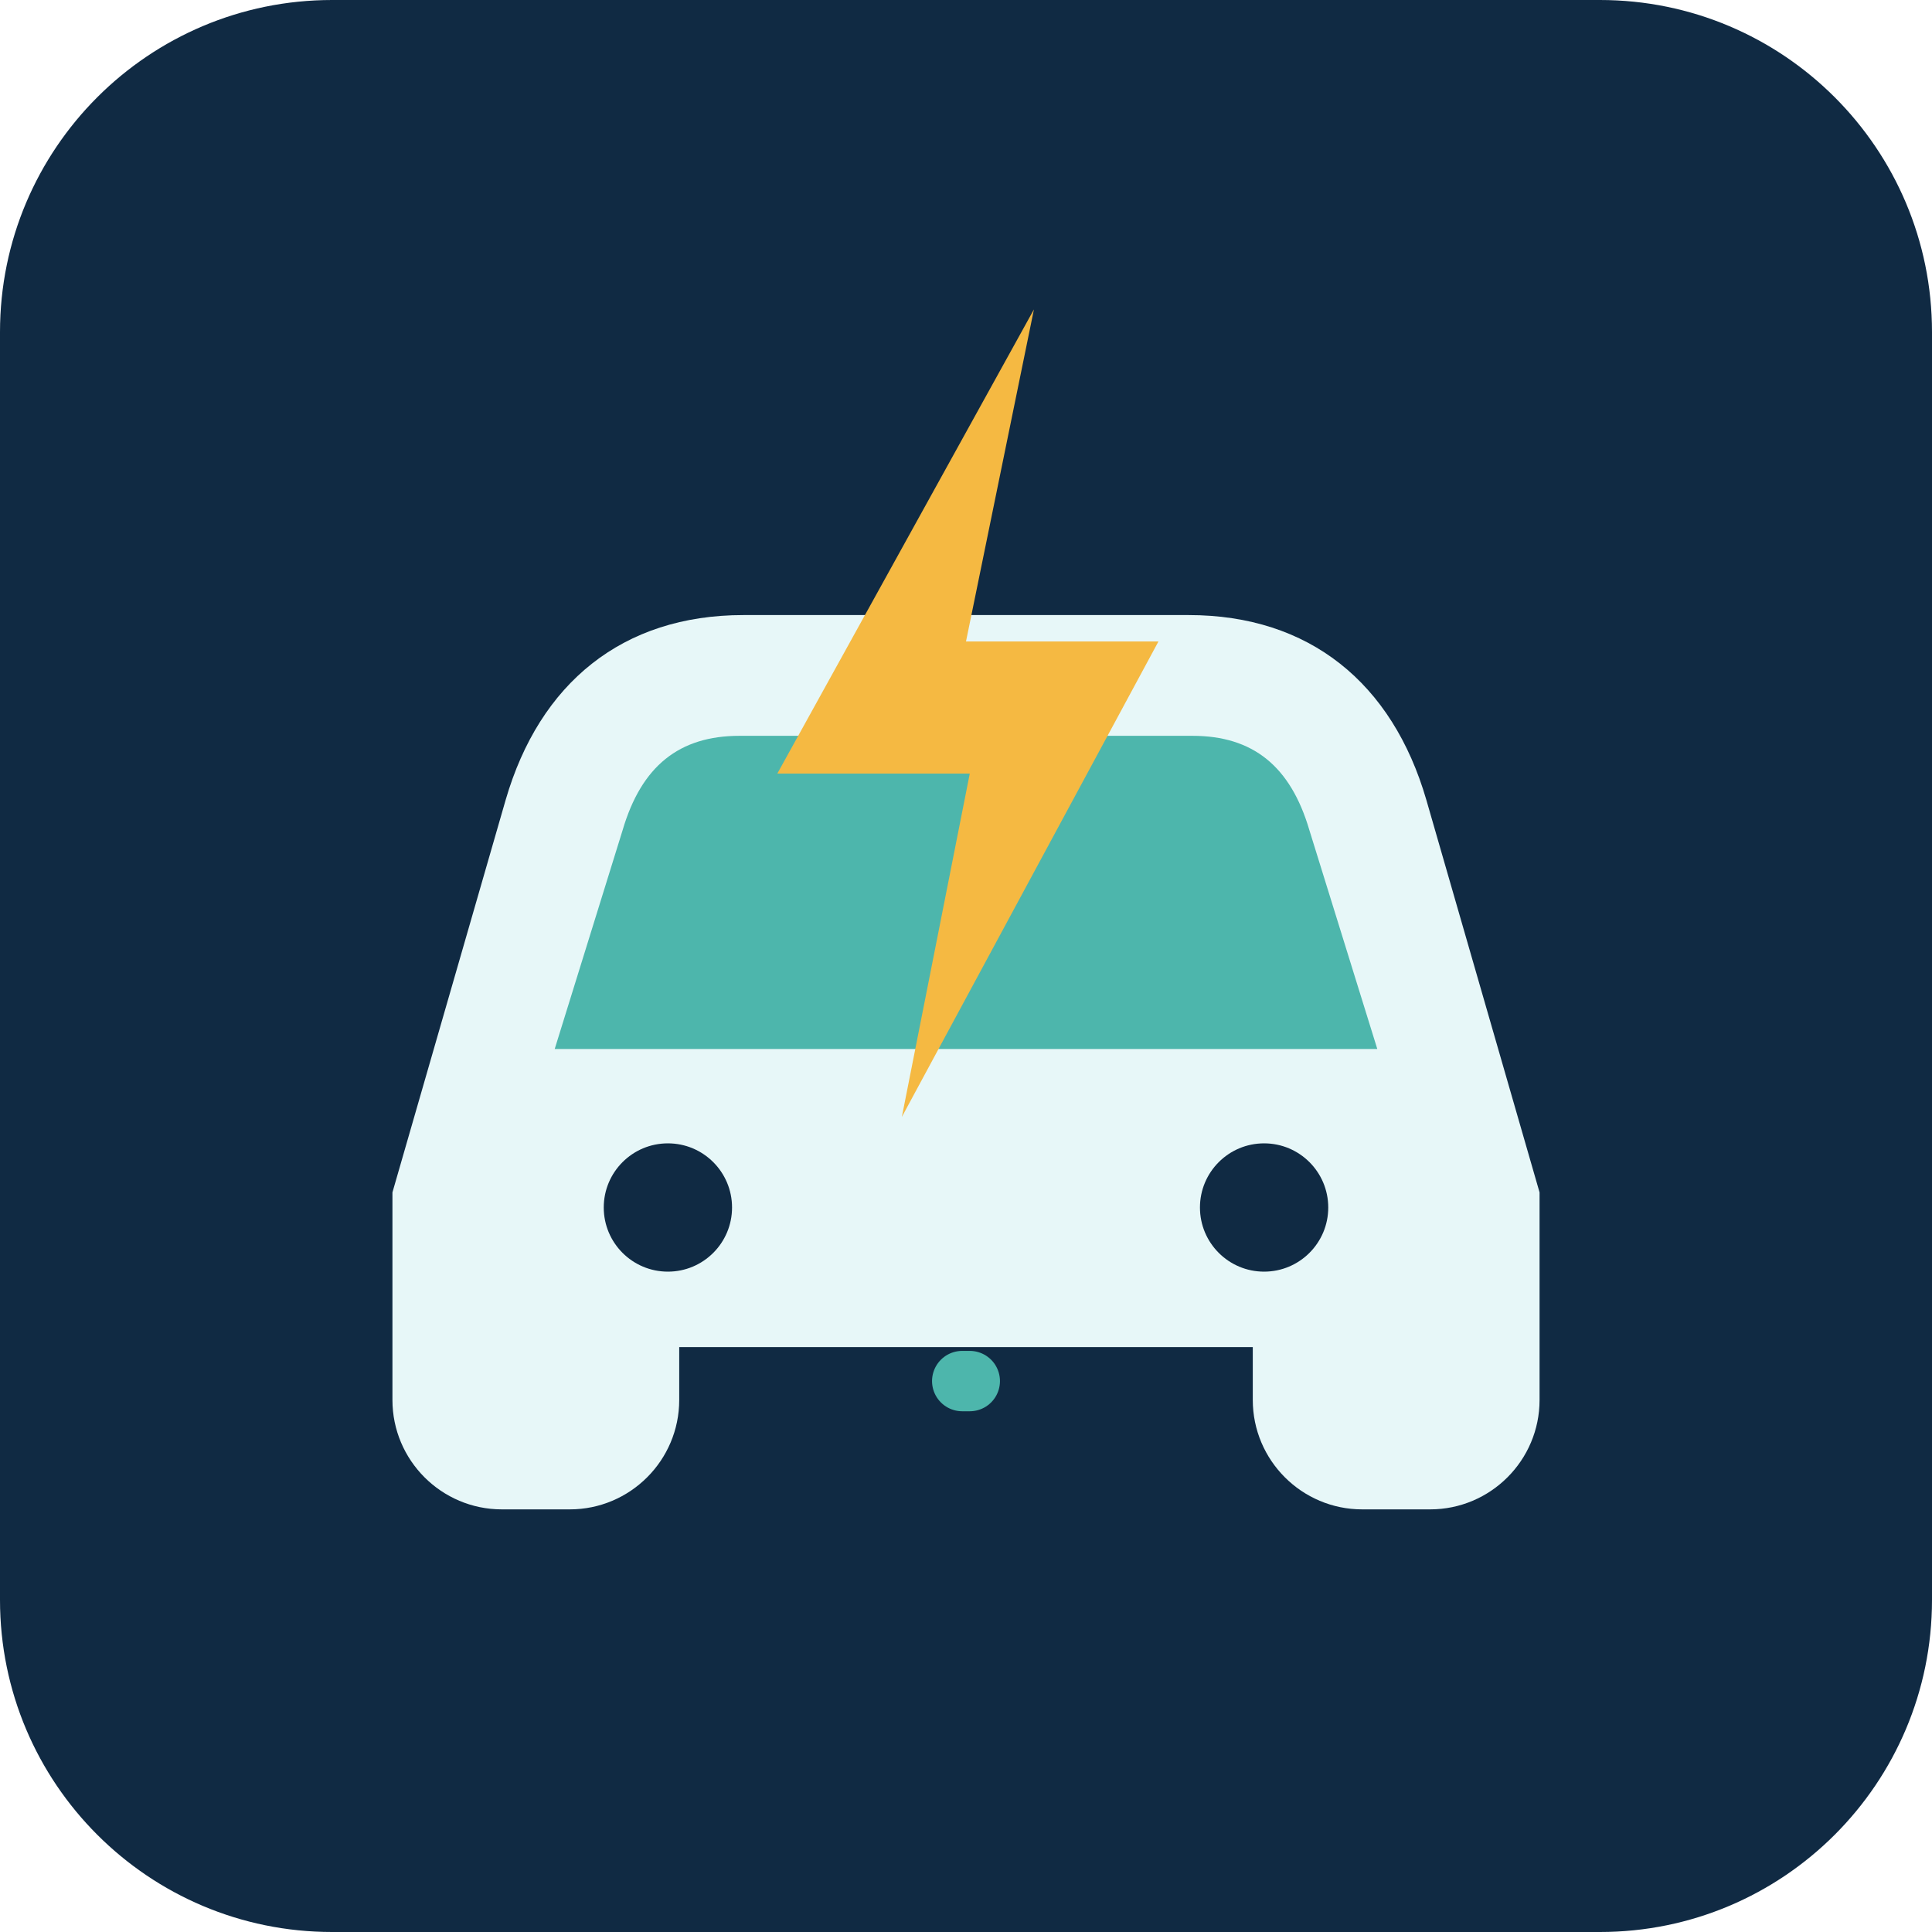
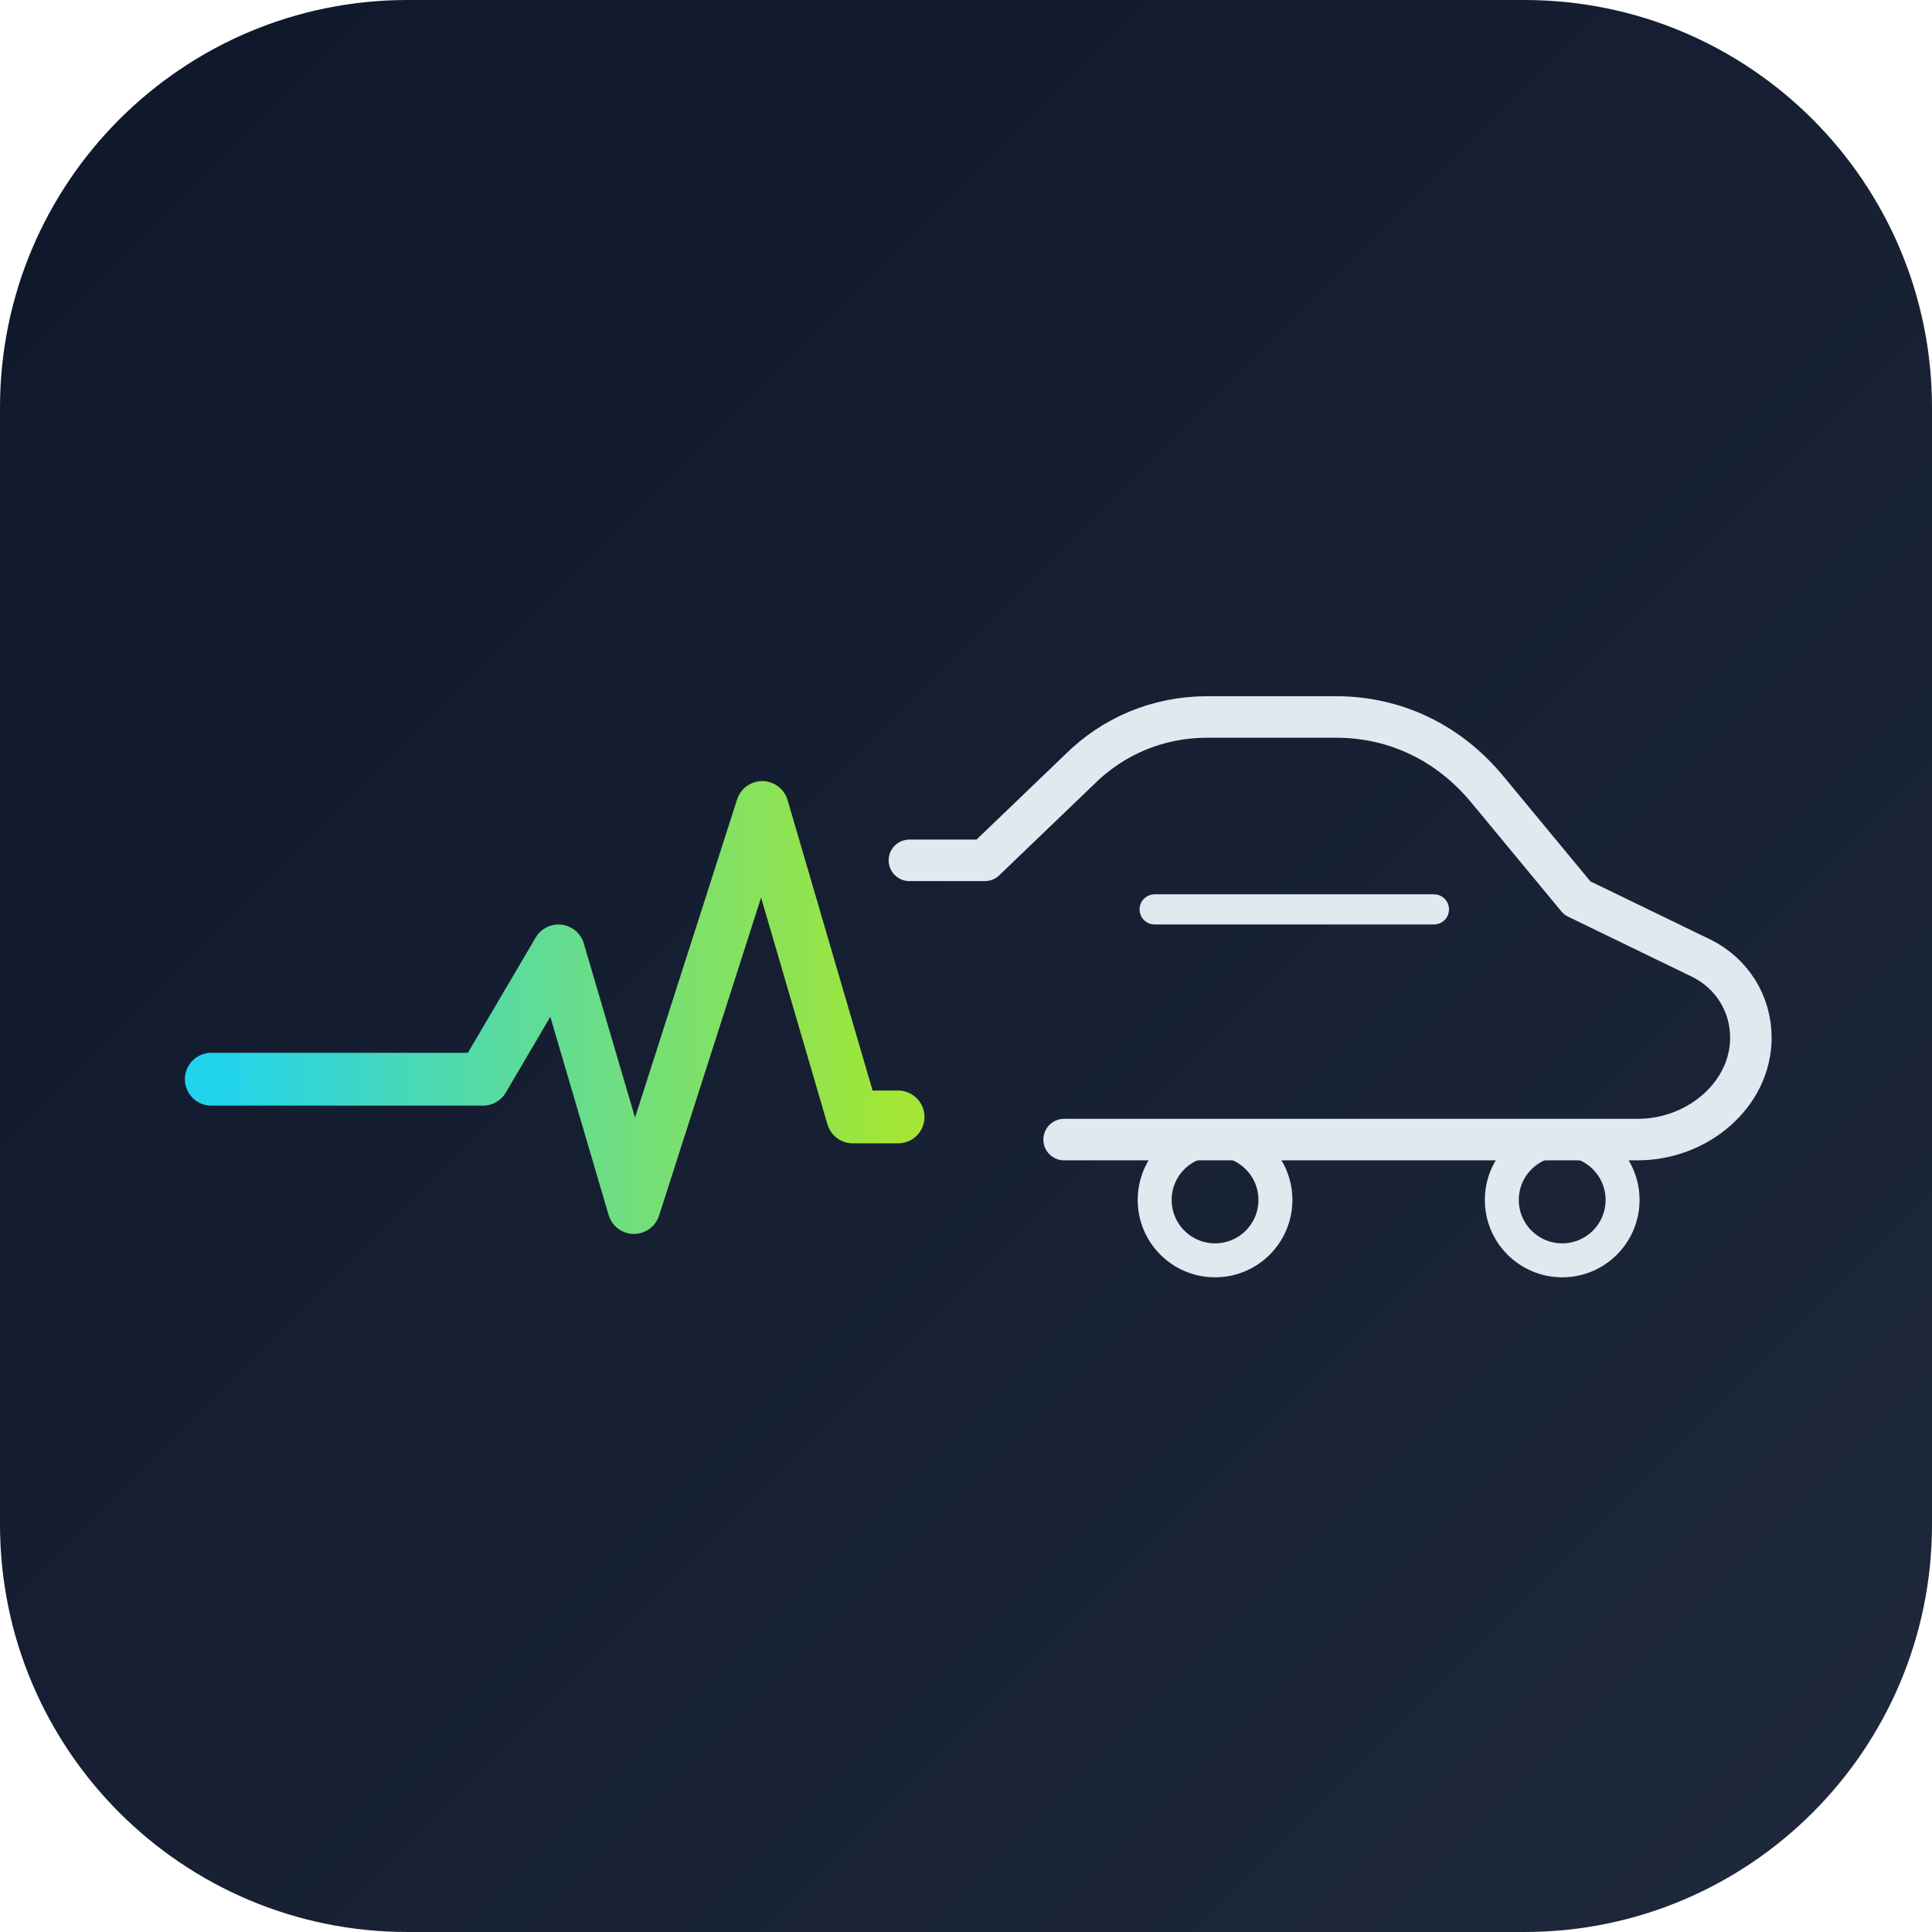
- <svg xmlns="http://www.w3.org/2000/svg" width="512" height="512" viewBox="0 0 512 512" role="img" aria-labelledby="title">
-   <rect width="512" height="512" rx="88" fill="#102a43" />
-   <path d="M104 316l30-104c9-31 31-49 63-49h118c32 0 54 18 63 49l30 104v55c0 16-13 29-29 29h-18c-16 0-29-13-29-29v-14H180v14c0 16-13 29-29 29h-18c-16 0-29-13-29-29v-55z" fill="#e7f7f8" />
-   <path d="M147 278h218l-18-58c-5-17-15-25-31-25H196c-16 0-26 8-31 25l-18 58z" fill="#4db6ac" />
-   <circle cx="177" cy="320" r="17" fill="#102a43" />
-   <circle cx="335" cy="320" r="17" fill="#102a43" />
-   <path d="M274 82l-68 123h51l-18 91 68-126h-51z" fill="#f5b942" />
-   <path d="M255 366h2" stroke="#4db6ac" stroke-width="16" stroke-linecap="round" />
+ <svg xmlns="http://www.w3.org/2000/svg" width="512" height="512" viewBox="0 0 512 512" role="img" aria-labelledby="title desc">
+   <defs>
+     <linearGradient id="bg" x1="0%" y1="0%" x2="100%" y2="100%">
+       <stop offset="0%" stop-color="#0f172a" />
+       <stop offset="100%" stop-color="#1e293b" />
+     </linearGradient>
+     <linearGradient id="signal" x1="0%" y1="0%" x2="100%" y2="0%">
+       <stop offset="0%" stop-color="#22d3ee" />
+       <stop offset="100%" stop-color="#a3e635" />
+     </linearGradient>
+   </defs>
+   <rect width="512" height="512" rx="108" fill="url(#bg)" />
+   <path d="M56 286h72l20-34 20 68 34-106 24 82h12" fill="none" stroke="url(#signal)" stroke-width="14" stroke-linecap="round" stroke-linejoin="round" />
+   <path d="M282 302h152c16 0 30-12 30-27 0-9-5-17-13-21l-33-16-24-29c-10-12-24-19-40-19h-34c-13 0-25 5-34 14l-25 24h-20" fill="none" stroke="#e2e8f0" stroke-width="11" stroke-linecap="round" stroke-linejoin="round" />
+   <path d="M306 241h74" stroke="#e2e8f0" stroke-width="8" stroke-linecap="round" />
+   <circle cx="322" cy="318" r="16" fill="none" stroke="#e2e8f0" stroke-width="9" />
+   <circle cx="414" cy="318" r="16" fill="none" stroke="#e2e8f0" stroke-width="9" />
+   <circle cx="58" cy="286" r="6" fill="#22d3ee" />
</svg>
